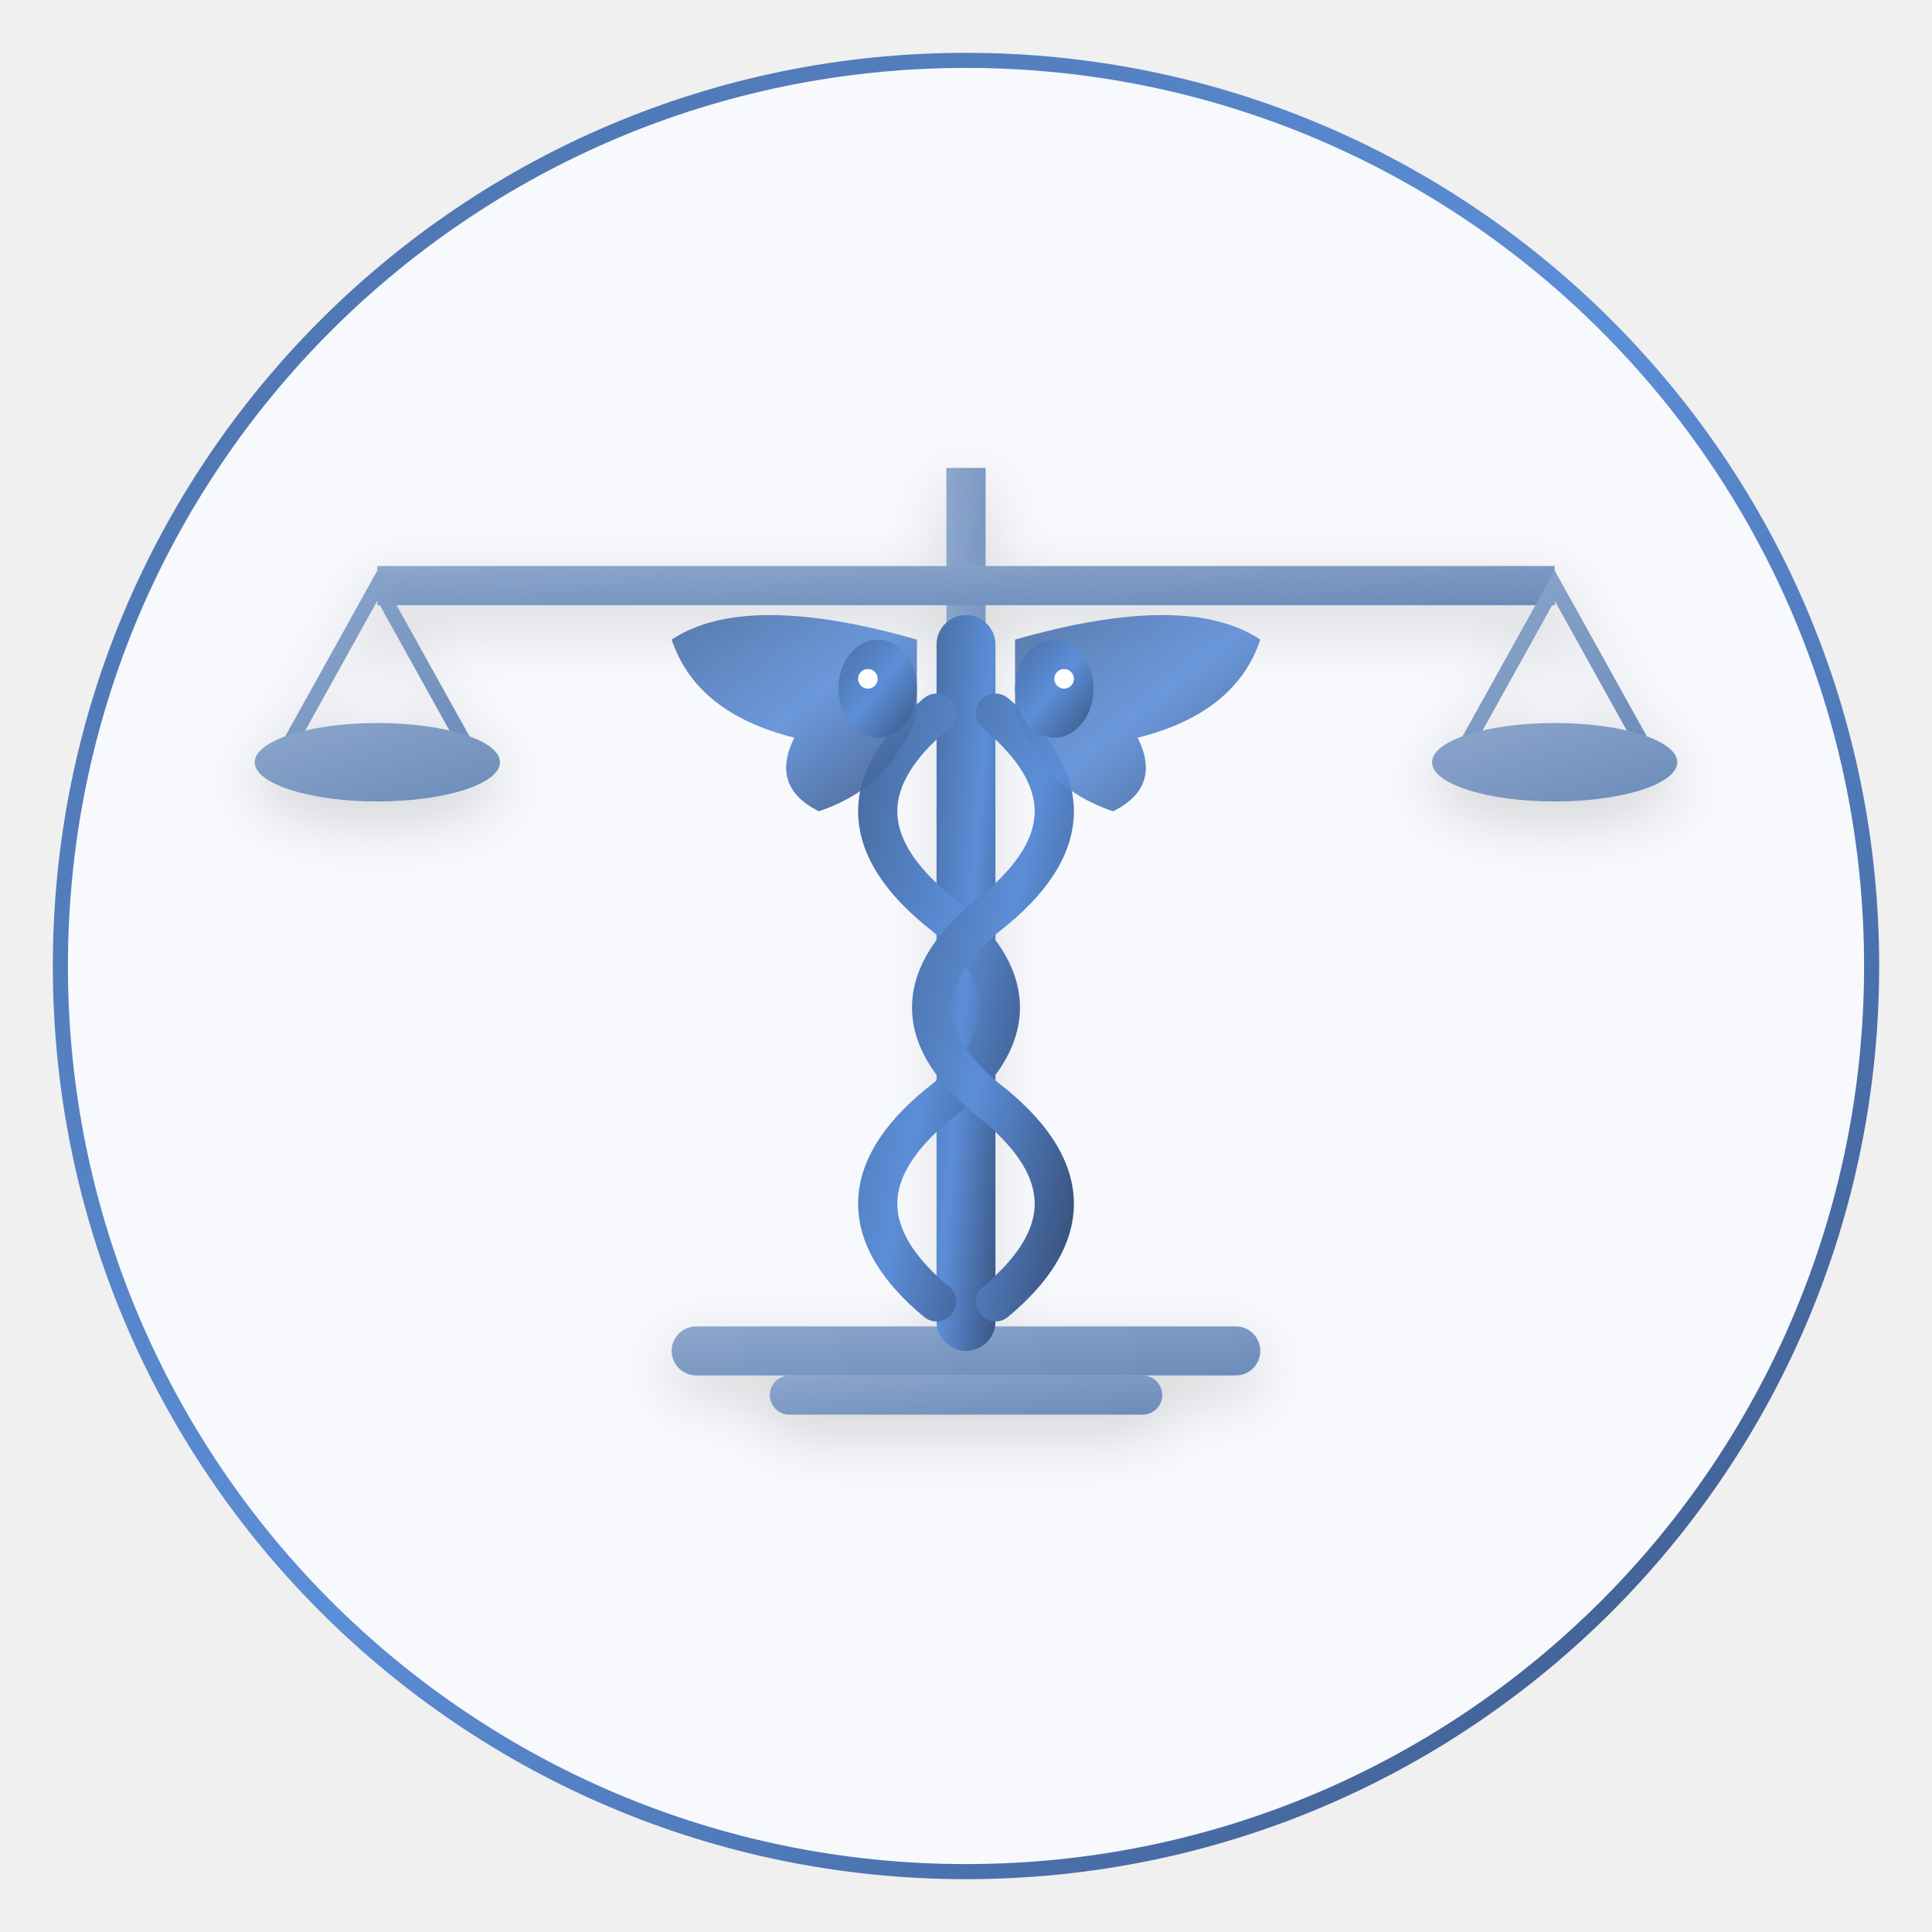
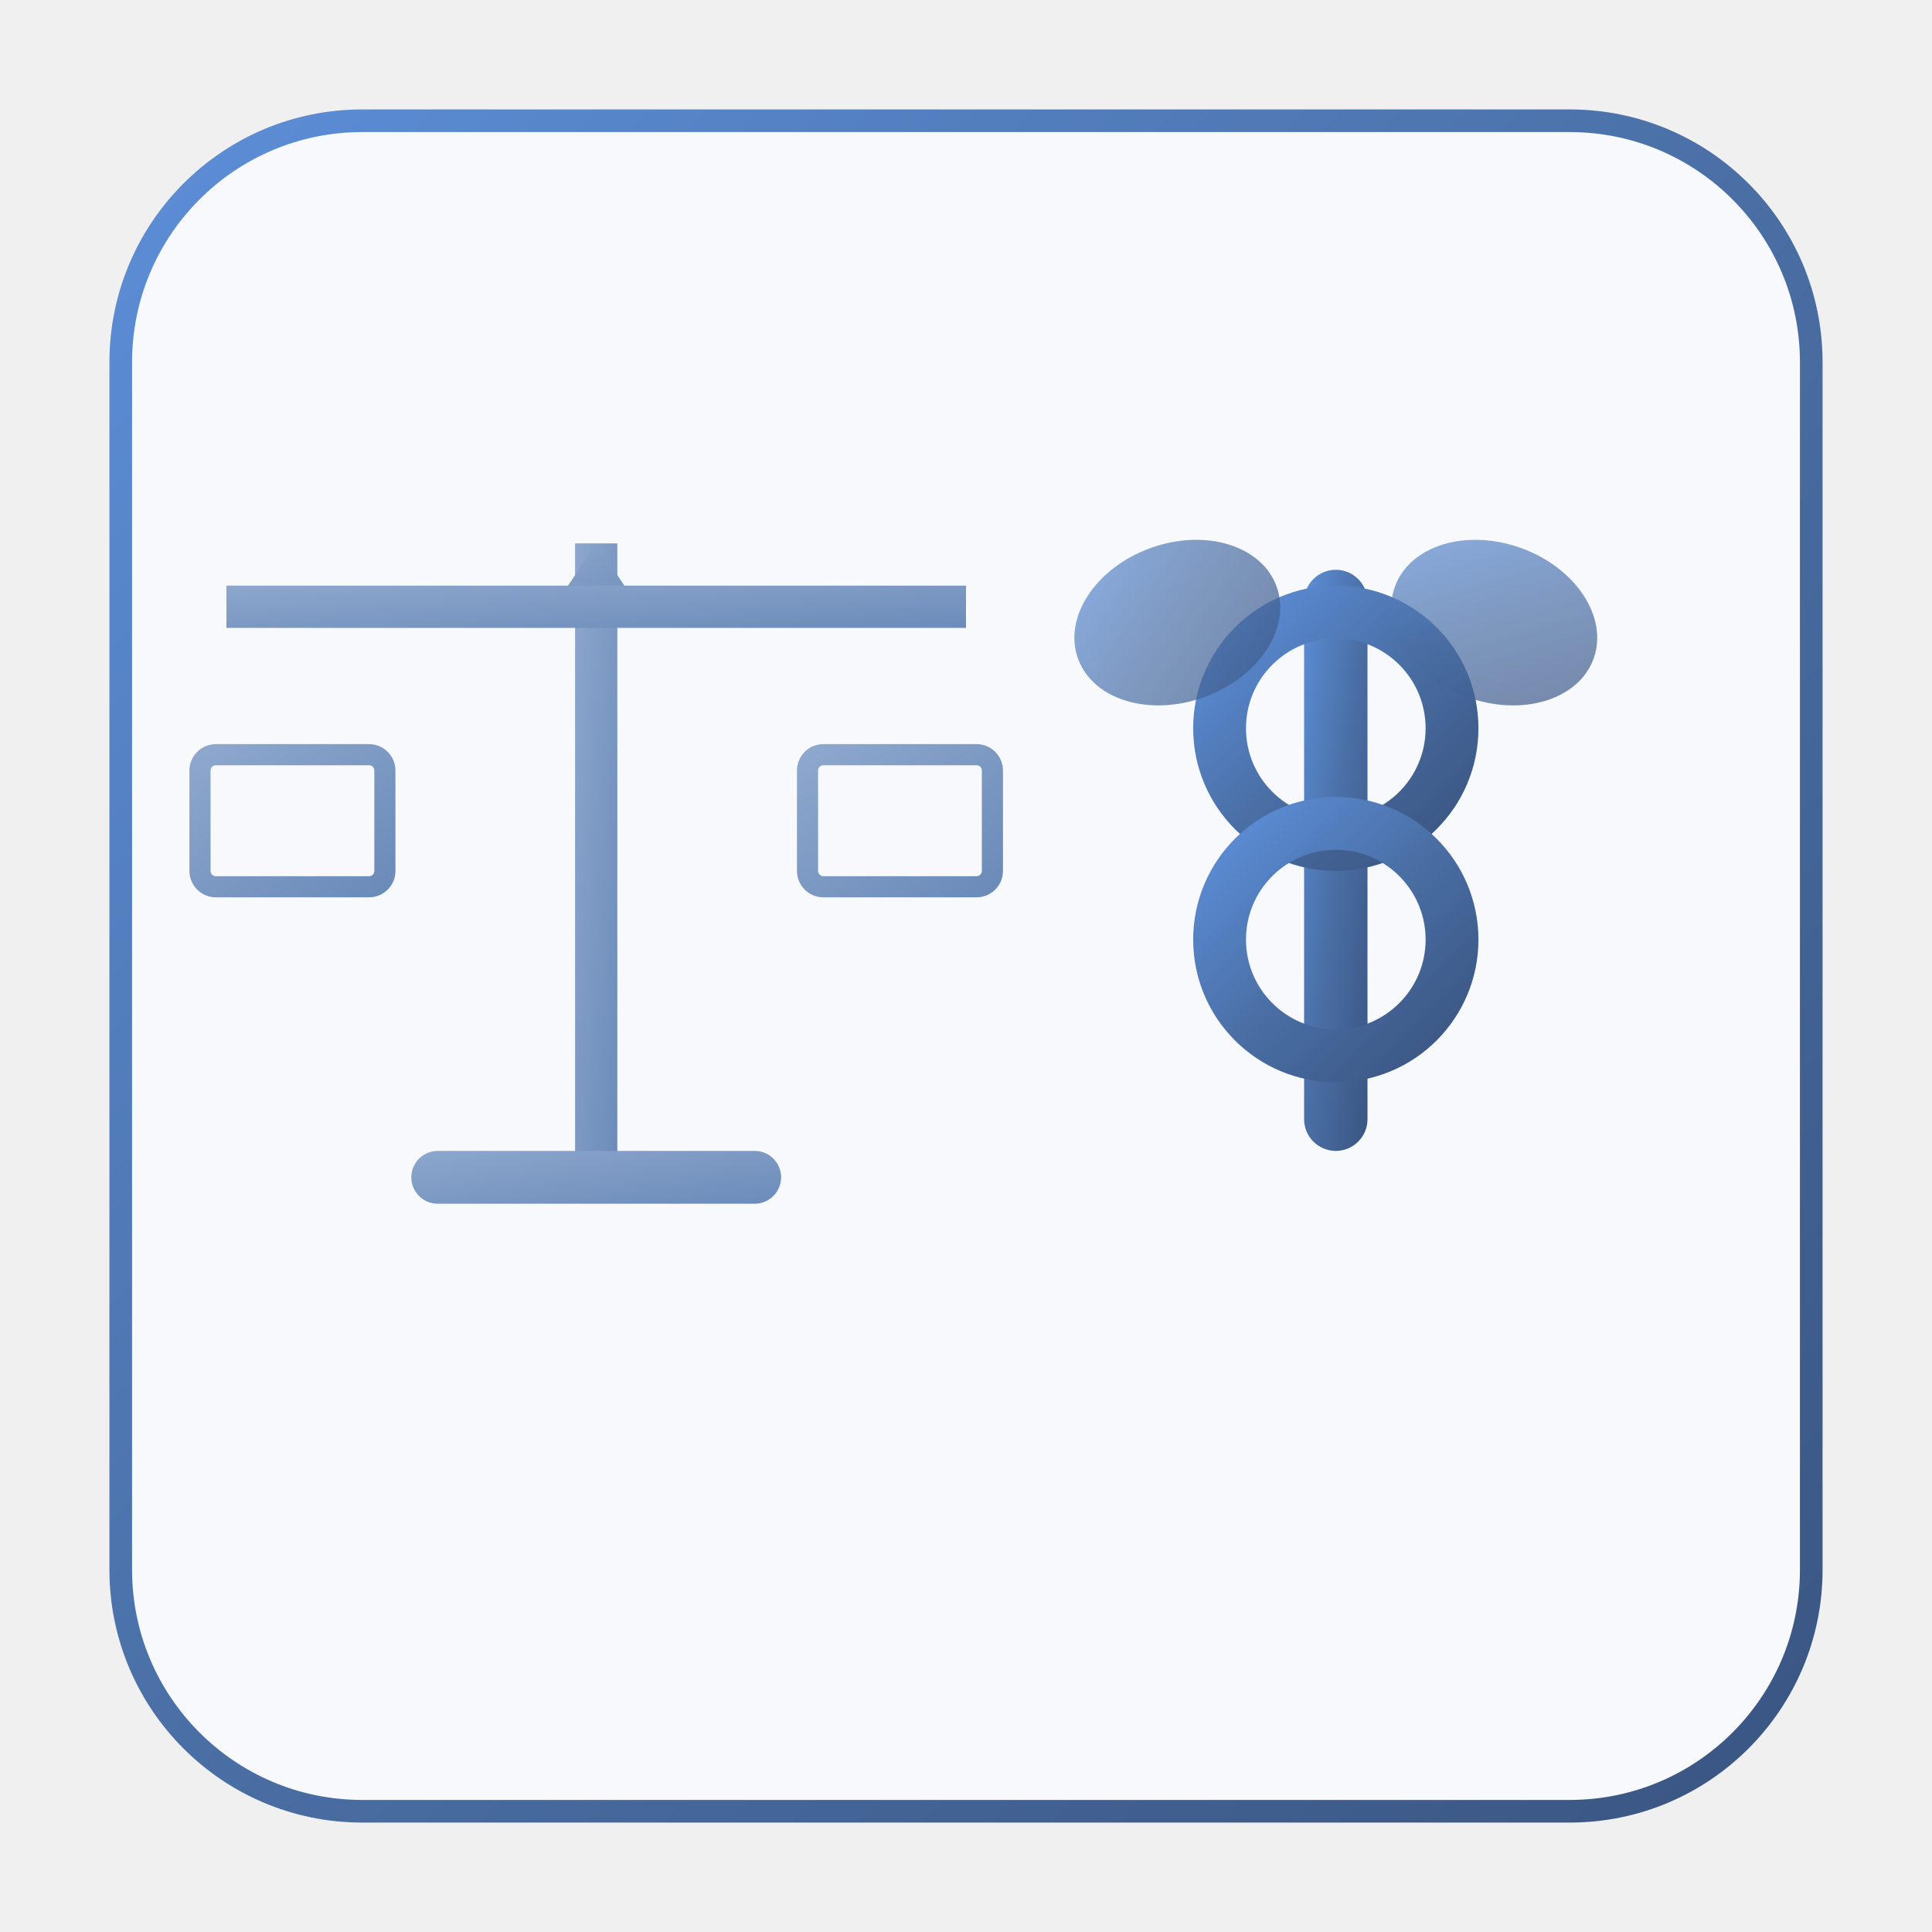
<svg xmlns="http://www.w3.org/2000/svg" width="512" height="512" viewBox="0 0 512 512">
  <defs>
    <linearGradient id="blueGradient" x1="0%" y1="0%" x2="100%" y2="100%">
-       <stop offset="0%" style="stop-color:#4a6fa5;stop-opacity:1" />
-       <stop offset="50%" style="stop-color:#5c8ed8;stop-opacity:1" />
+       <stop offset="0%" style="stop-color:#5c8ed8;stop-opacity:1" />
+       <stop offset="50%" style="stop-color:#4a6fa5;stop-opacity:1" />
      <stop offset="100%" style="stop-color:#3a5582;stop-opacity:1" />
    </linearGradient>
    <linearGradient id="lightBlueGradient" x1="0%" y1="0%" x2="100%" y2="100%">
      <stop offset="0%" style="stop-color:#8da7cd;stop-opacity:1" />
      <stop offset="100%" style="stop-color:#6b8bb9;stop-opacity:1" />
    </linearGradient>
-     <filter id="shadow" x="-50%" y="-50%" width="200%" height="200%">
-       <feDropShadow dx="0" dy="4" stdDeviation="6" flood-opacity="0.15" />
-     </filter>
  </defs>
-   <circle cx="256" cy="256" r="240" fill="#f7f9fc" stroke="url(#blueGradient)" stroke-width="4" />
-   <g transform="translate(256, 280) scale(1.3)" filter="url(#shadow)">
-     <rect x="-4" y="-120" width="8" height="180" fill="url(#lightBlueGradient)" />
-     <rect x="-120" y="-100" width="240" height="8" fill="url(#lightBlueGradient)" />
-     <path d="M -120,-96 L -140,-60 L -100,-60 Z" fill="none" stroke="url(#lightBlueGradient)" stroke-width="3" />
-     <ellipse cx="-120" cy="-60" rx="25" ry="8" fill="url(#lightBlueGradient)" />
-     <path d="M 120,-96 L 100,-60 L 140,-60 Z" fill="none" stroke="url(#lightBlueGradient)" stroke-width="3" />
-     <ellipse cx="120" cy="-60" rx="25" ry="8" fill="url(#lightBlueGradient)" />
-     <rect x="-60" y="55" width="120" height="10" rx="5" fill="url(#lightBlueGradient)" />
-     <rect x="-40" y="65" width="80" height="8" rx="4" fill="url(#lightBlueGradient)" />
-   </g>
-   <g transform="translate(256, 280) scale(1.3)">
-     <rect x="-6" y="-90" width="12" height="150" fill="url(#blueGradient)" rx="6" />
-     <path d="M -6,-70 Q -30,-50 -6,-30 Q 20,-10 -6,10 Q -30,30 -6,50" fill="none" stroke="url(#blueGradient)" stroke-width="8" stroke-linecap="round" />
-     <path d="M 6,-70 Q 30,-50 6,-30 Q -20,-10 6,10 Q 30,30 6,50" fill="none" stroke="url(#blueGradient)" stroke-width="8" stroke-linecap="round" />
-     <path d="M -10,-85 Q -45,-95 -60,-85 Q -55,-70 -35,-65 Q -40,-55 -30,-50 Q -15,-55 -10,-70 Z" fill="url(#blueGradient)" opacity="0.9" />
-     <path d="M 10,-85 Q 45,-95 60,-85 Q 55,-70 35,-65 Q 40,-55 30,-50 Q 15,-55 10,-70 Z" fill="url(#blueGradient)" opacity="0.9" />
-     <ellipse cx="-18" cy="-75" rx="8" ry="10" fill="url(#blueGradient)" />
-     <ellipse cx="18" cy="-75" rx="8" ry="10" fill="url(#blueGradient)" />
-     <circle cx="-20" cy="-77" r="2" fill="#ffffff" />
-     <circle cx="20" cy="-77" r="2" fill="#ffffff" />
+   <rect x="32" y="32" width="448" height="448" rx="64" fill="#f7f9fc" stroke="url(#blueGradient)" stroke-width="6" />
+   <g transform="translate(256, 256) scale(1.4)">
+     <g transform="translate(-70, 0)">
+       <rect x="-4" y="-80" width="8" height="120" fill="url(#lightBlueGradient)" />
+       <path d="M 0,-80 L -10,-65 L 10,-65 Z" fill="url(#lightBlueGradient)" />
+       <rect x="-70" y="-72" width="140" height="8" fill="url(#lightBlueGradient)" />
+       <rect x="-75" y="-40" width="35" height="25" rx="3" fill="none" stroke="url(#lightBlueGradient)" stroke-width="4" />
+       <rect x="40" y="-40" width="35" height="25" rx="3" fill="none" stroke="url(#lightBlueGradient)" stroke-width="4" />
+       <rect x="-35" y="35" width="70" height="10" rx="5" fill="url(#lightBlueGradient)" />
+     </g>
+     <g transform="translate(70, 0)">
+       <rect x="-6" y="-75" width="12" height="110" fill="url(#blueGradient)" rx="6" />
+       <g stroke="url(#blueGradient)" stroke-width="10" fill="none">
+         <circle cx="0" cy="-45" r="22" />
+         <circle cx="0" cy="-5" r="22" />
+       </g>
+       <ellipse cx="-30" cy="-65" rx="20" ry="15" fill="url(#blueGradient)" opacity="0.7" transform="rotate(-20 -30 -65)" />
+       <ellipse cx="30" cy="-65" rx="20" ry="15" fill="url(#blueGradient)" opacity="0.7" transform="rotate(20 30 -65)" />
+     </g>
  </g>
</svg>
